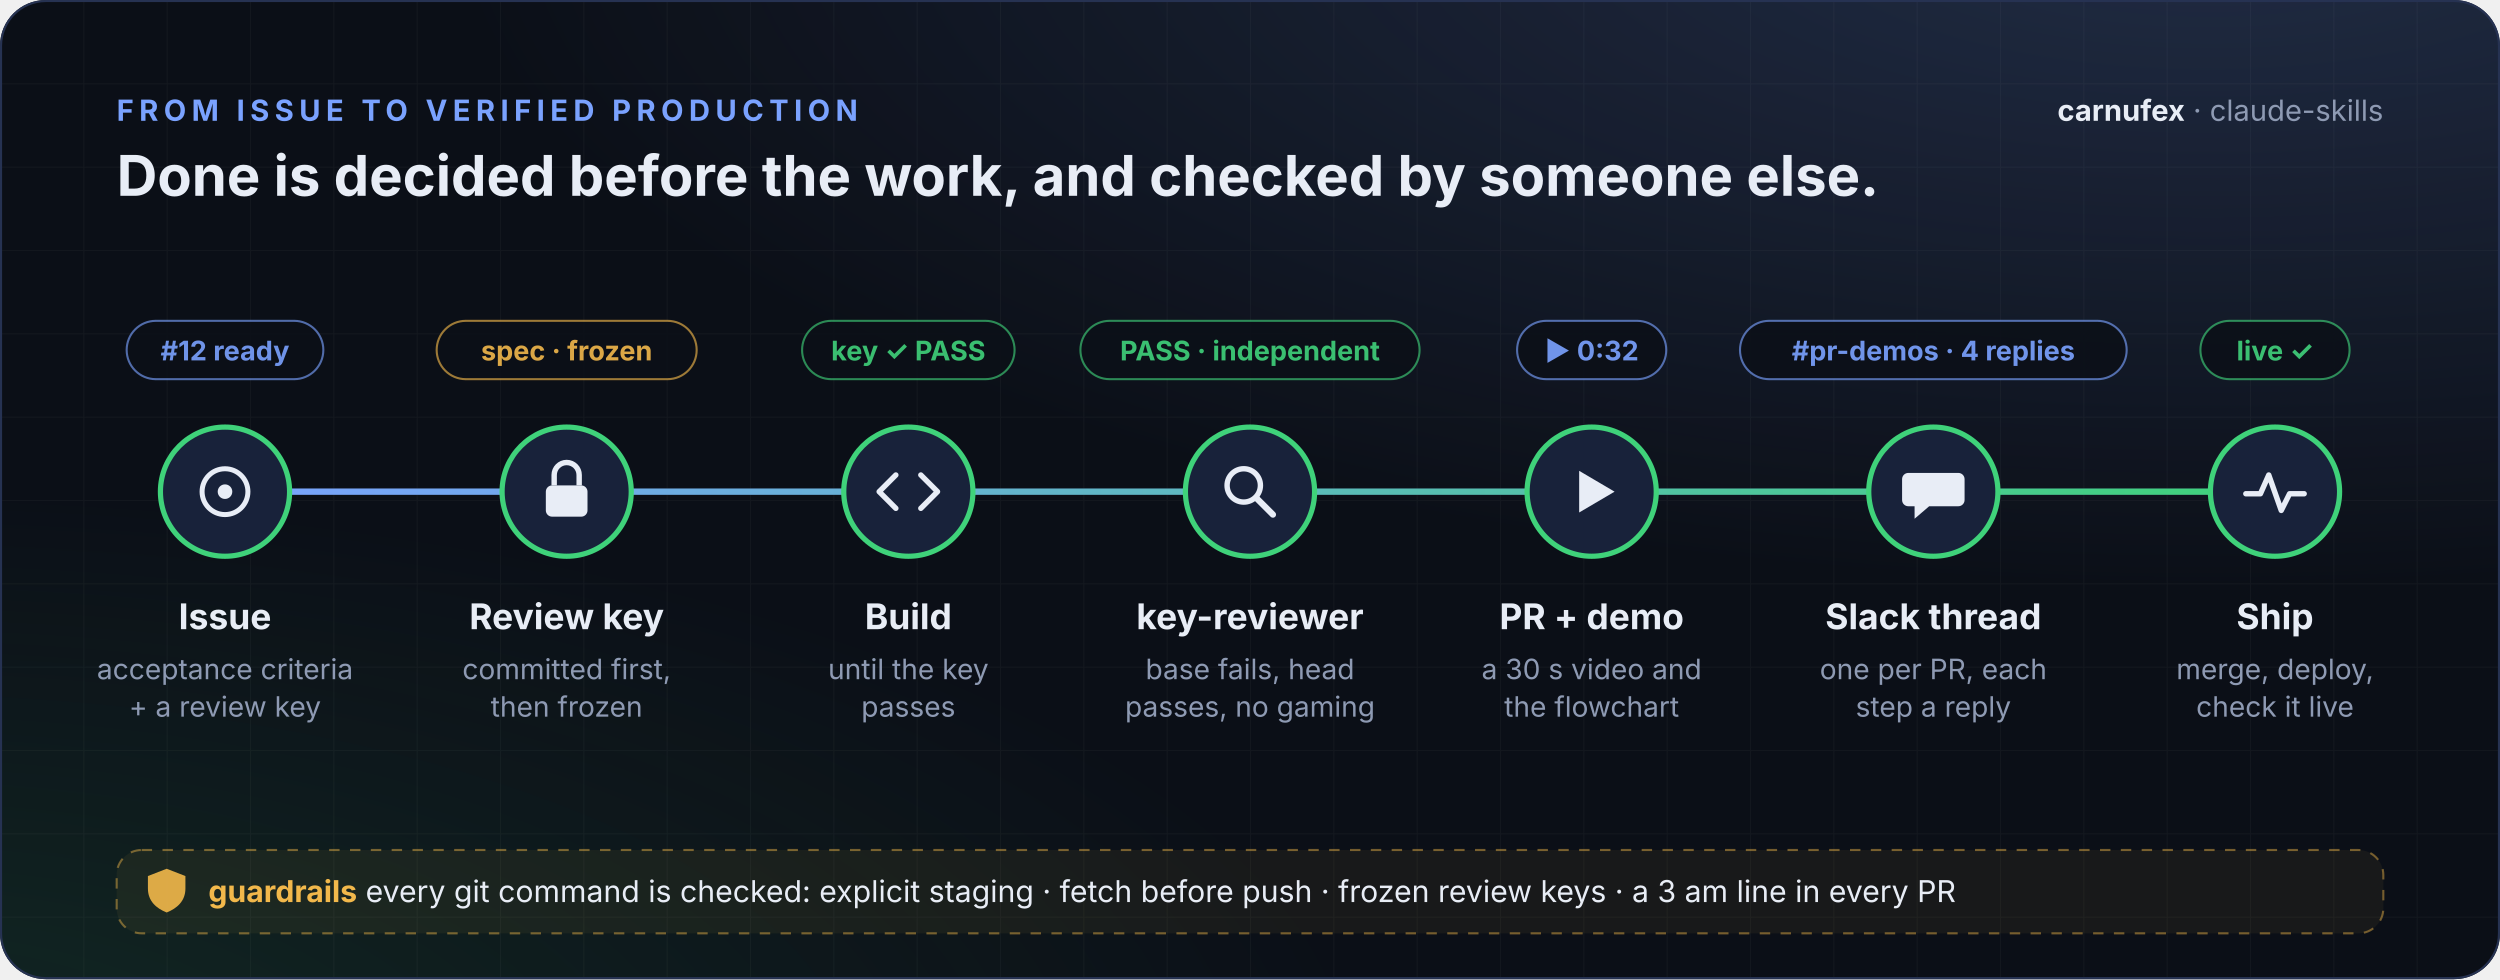
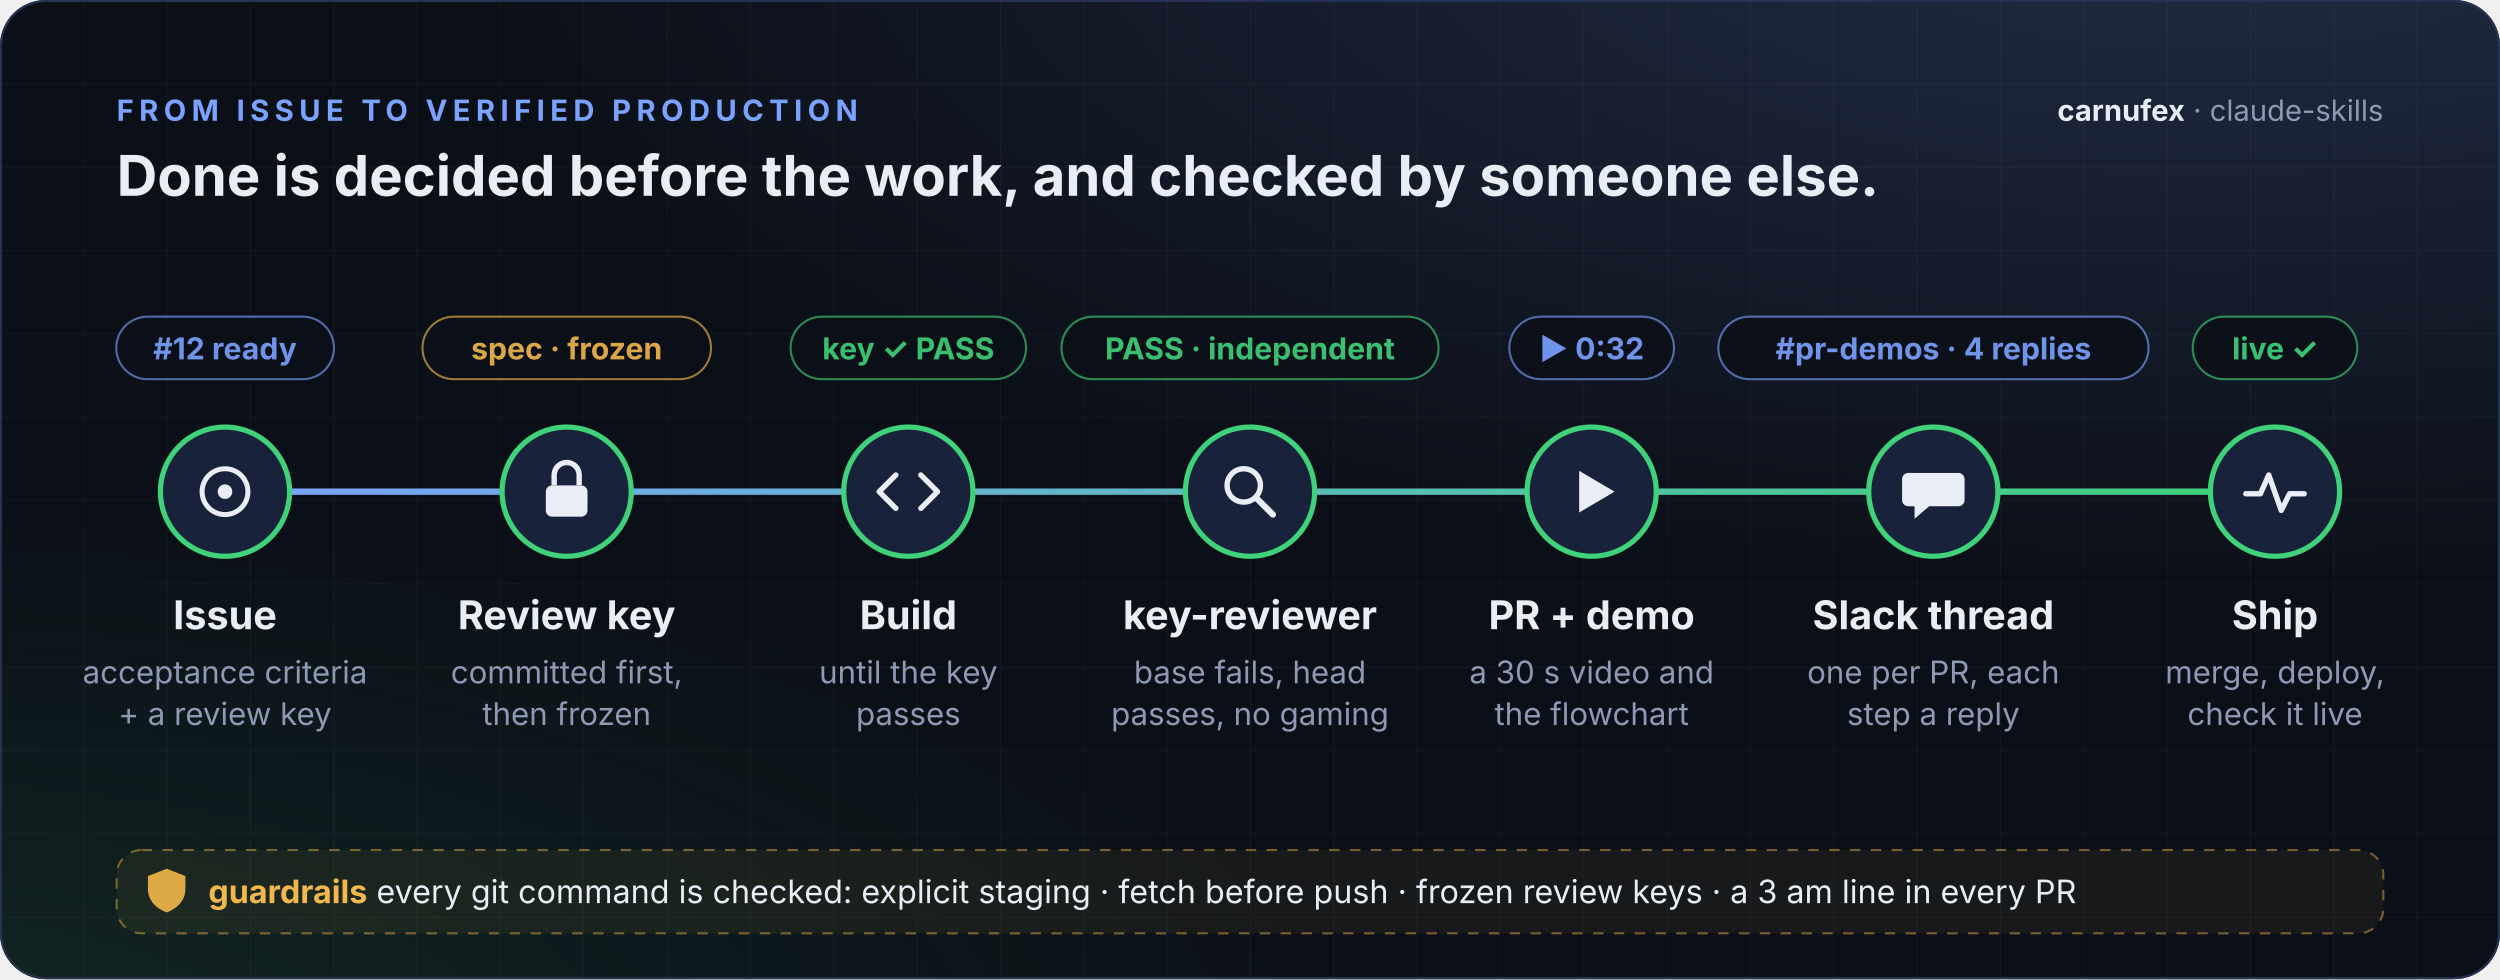
<svg xmlns="http://www.w3.org/2000/svg" viewBox="0 0 1200 470" width="1200" height="470" role="img">
  <style>

text { font-family: 'Segoe UI', Inter, -apple-system, BlinkMacSystemFont, Helvetica, Arial, sans-serif; }
.ring { fill: #18223a; stroke: #3fd27a; stroke-width: 2.5; }
.ico { fill: #e8edf6; stroke: #e8edf6; }
.halo { fill: #7aa2ff; opacity: 0; }
.chip { opacity: .9; }
.chip.fail { opacity: 0; }
.dot { opacity: 0; animation: dot 18s linear infinite; }
.progress { transform-box: fill-box; transform-origin: left center; animation: prog 18s linear infinite; }
.scan { opacity: 0; animation: scan 18s linear infinite; }
@keyframes dot {
  0.00%, 7.00% { transform: translateX(0.0px); opacity: 1; }
  14.00%, 21.00% { transform: translateX(164.0px); opacity: 1; }
  28.00%, 35.00% { transform: translateX(328.0px); opacity: 1; }
  42.00%, 49.00% { transform: translateX(492.0px); opacity: 1; }
  56.00%, 63.00% { transform: translateX(656.0px); opacity: 1; }
  70.00%, 77.00% { transform: translateX(820.0px); opacity: 1; }
  84.00%, 91.00% { transform: translateX(984.0px); opacity: 1; }
  95.00%, 100% { transform: translateX(984.0px); opacity: 0; }
}
@keyframes prog {
  0.00%, 7.00% { transform: scaleX(0); }
  14.00%, 21.00% { transform: scaleX(0.1667); }
  28.00%, 35.00% { transform: scaleX(0.3333); }
  42.00%, 49.00% { transform: scaleX(0.5); }
  56.00%, 63.00% { transform: scaleX(0.6667); }
  70.00%, 77.00% { transform: scaleX(0.8333); }
  84.00%, 91.00% { transform: scaleX(1); }
  92.00% { transform: scaleX(1); opacity: 1; }
  97.00%, 100% { transform: scaleX(1); opacity: 0; }
}
@keyframes scan {
  0.00%, 7.00% { transform: translateX(0.0px); opacity: .9; }
  14.00%, 21.00% { transform: translateX(164.0px); opacity: .9; }
  28.00%, 35.00% { transform: translateX(328.0px); opacity: .9; }
  42.00%, 49.00% { transform: translateX(492.0px); opacity: .9; }
  56.00%, 63.00% { transform: translateX(656.0px); opacity: .9; }
  70.00%, 77.00% { transform: translateX(820.0px); opacity: .9; }
  84.00%, 91.00% { transform: translateX(984.0px); opacity: .9; }
  95.00%, 100% { transform: translateX(984.0px); opacity: 0; }
}
@keyframes r0 { 0% { fill: #121a2a; stroke: #263252; } 0.00%, 7.00% { fill: #18223a; stroke: #7aa2ff; } 10.00%, 92.00% { fill: #18223a; stroke: #3fd27a; } 97.00%, 100% { fill: #121a2a; stroke: #263252; } }
@keyframes i0 { 0% { fill: #8e9ab3; stroke: #8e9ab3; } 0.00%, 92.00% { fill: #e8edf6; stroke: #e8edf6; } 97.00%, 100% { fill: #8e9ab3; stroke: #8e9ab3; } }
@keyframes h0 { 0% { opacity: 0; } 0.80%, 7.00% { opacity: .5; } 10.00%, 100% { opacity: 0; } }
.n0 .ring { animation: r0 18s linear infinite; } .n0 .ico { animation: i0 18s linear infinite; } .n0 .halo { animation: h0 18s linear infinite; }
@keyframes c00 { 0% { opacity: 0; transform: translateY(6px); } 1.20% { opacity: 1; transform: none; } 92.00% { opacity: .9; transform: none; } 97.00%, 100% { opacity: 0; transform: none; } }
.c00 { animation: c00 18s linear infinite; }
@keyframes r1 { 0%, 13.40% { fill: #121a2a; stroke: #263252; } 14.00%, 21.00% { fill: #18223a; stroke: #7aa2ff; } 24.00%, 92.00% { fill: #18223a; stroke: #3fd27a; } 97.00%, 100% { fill: #121a2a; stroke: #263252; } }
@keyframes i1 { 0%, 13.40% { fill: #8e9ab3; stroke: #8e9ab3; } 14.00%, 92.00% { fill: #e8edf6; stroke: #e8edf6; } 97.00%, 100% { fill: #8e9ab3; stroke: #8e9ab3; } }
@keyframes h1 { 0%, 13.40% { opacity: 0; } 14.80%, 21.00% { opacity: .5; } 24.00%, 100% { opacity: 0; } }
.n1 .ring { animation: r1 18s linear infinite; } .n1 .ico { animation: i1 18s linear infinite; } .n1 .halo { animation: h1 18s linear infinite; }
@keyframes c10 { 0%, 13.40% { opacity: 0; transform: translateY(6px); } 15.20% { opacity: 1; transform: none; } 92.00% { opacity: .9; transform: none; } 97.00%, 100% { opacity: 0; transform: none; } }
.c10 { animation: c10 18s linear infinite; }
@keyframes r2 { 0%, 27.40% { fill: #121a2a; stroke: #263252; } 28.00%, 35.00% { fill: #18223a; stroke: #7aa2ff; } 38.00%, 92.00% { fill: #18223a; stroke: #3fd27a; } 97.00%, 100% { fill: #121a2a; stroke: #263252; } }
@keyframes i2 { 0%, 27.40% { fill: #8e9ab3; stroke: #8e9ab3; } 28.00%, 92.00% { fill: #e8edf6; stroke: #e8edf6; } 97.00%, 100% { fill: #8e9ab3; stroke: #8e9ab3; } }
@keyframes h2 { 0%, 27.40% { opacity: 0; } 28.80%, 35.00% { opacity: .5; } 38.00%, 100% { opacity: 0; } }
.n2 .ring { animation: r2 18s linear infinite; } .n2 .ico { animation: i2 18s linear infinite; } .n2 .halo { animation: h2 18s linear infinite; }
@keyframes c20 { 0%, 27.40% { opacity: 0; } 28.50%, 31.50% { opacity: 1; } 32.10%, 100% { opacity: 0; } }
.c20 { animation: c20 18s linear infinite; }
@keyframes c21 { 0%, 31.50% { opacity: 0; transform: translateY(6px); } 32.30% { opacity: 1; transform: none; } 92.00% { opacity: .9; transform: none; } 97.00%, 100% { opacity: 0; transform: none; } }
.c21 { animation: c21 18s linear infinite; }
@keyframes r3 { 0%, 41.40% { fill: #121a2a; stroke: #263252; } 42.00%, 49.00% { fill: #18223a; stroke: #7aa2ff; } 52.00%, 92.00% { fill: #18223a; stroke: #3fd27a; } 97.00%, 100% { fill: #121a2a; stroke: #263252; } }
@keyframes i3 { 0%, 41.40% { fill: #8e9ab3; stroke: #8e9ab3; } 42.00%, 92.00% { fill: #e8edf6; stroke: #e8edf6; } 97.00%, 100% { fill: #8e9ab3; stroke: #8e9ab3; } }
@keyframes h3 { 0%, 41.40% { opacity: 0; } 42.80%, 49.00% { opacity: .5; } 52.00%, 100% { opacity: 0; } }
.n3 .ring { animation: r3 18s linear infinite; } .n3 .ico { animation: i3 18s linear infinite; } .n3 .halo { animation: h3 18s linear infinite; }
@keyframes c30 { 0%, 41.40% { opacity: 0; transform: translateY(6px); } 43.20% { opacity: 1; transform: none; } 92.00% { opacity: .9; transform: none; } 97.00%, 100% { opacity: 0; transform: none; } }
.c30 { animation: c30 18s linear infinite; }
@keyframes r4 { 0%, 55.40% { fill: #121a2a; stroke: #263252; } 56.00%, 63.00% { fill: #18223a; stroke: #7aa2ff; } 66.00%, 92.00% { fill: #18223a; stroke: #3fd27a; } 97.00%, 100% { fill: #121a2a; stroke: #263252; } }
@keyframes i4 { 0%, 55.40% { fill: #8e9ab3; stroke: #8e9ab3; } 56.00%, 92.00% { fill: #e8edf6; stroke: #e8edf6; } 97.00%, 100% { fill: #8e9ab3; stroke: #8e9ab3; } }
@keyframes h4 { 0%, 55.40% { opacity: 0; } 56.80%, 63.00% { opacity: .5; } 66.00%, 100% { opacity: 0; } }
.n4 .ring { animation: r4 18s linear infinite; } .n4 .ico { animation: i4 18s linear infinite; } .n4 .halo { animation: h4 18s linear infinite; }
@keyframes c40 { 0%, 55.40% { opacity: 0; transform: translateY(6px); } 57.20% { opacity: 1; transform: none; } 92.00% { opacity: .9; transform: none; } 97.00%, 100% { opacity: 0; transform: none; } }
.c40 { animation: c40 18s linear infinite; }
@keyframes r5 { 0%, 69.40% { fill: #121a2a; stroke: #263252; } 70.00%, 77.00% { fill: #18223a; stroke: #7aa2ff; } 80.00%, 92.00% { fill: #18223a; stroke: #3fd27a; } 97.00%, 100% { fill: #121a2a; stroke: #263252; } }
@keyframes i5 { 0%, 69.40% { fill: #8e9ab3; stroke: #8e9ab3; } 70.00%, 92.00% { fill: #e8edf6; stroke: #e8edf6; } 97.00%, 100% { fill: #8e9ab3; stroke: #8e9ab3; } }
@keyframes h5 { 0%, 69.40% { opacity: 0; } 70.80%, 77.00% { opacity: .5; } 80.00%, 100% { opacity: 0; } }
.n5 .ring { animation: r5 18s linear infinite; } .n5 .ico { animation: i5 18s linear infinite; } .n5 .halo { animation: h5 18s linear infinite; }
@keyframes c50 { 0%, 69.40% { opacity: 0; transform: translateY(6px); } 71.20% { opacity: 1; transform: none; } 92.00% { opacity: .9; transform: none; } 97.00%, 100% { opacity: 0; transform: none; } }
.c50 { animation: c50 18s linear infinite; }
@keyframes r6 { 0%, 83.40% { fill: #121a2a; stroke: #263252; } 84.00%, 91.00% { fill: #18223a; stroke: #7aa2ff; } 94.00%, 92.00% { fill: #18223a; stroke: #3fd27a; } 97.00%, 100% { fill: #121a2a; stroke: #263252; } }
@keyframes i6 { 0%, 83.40% { fill: #8e9ab3; stroke: #8e9ab3; } 84.00%, 92.00% { fill: #e8edf6; stroke: #e8edf6; } 97.00%, 100% { fill: #8e9ab3; stroke: #8e9ab3; } }
@keyframes h6 { 0%, 83.40% { opacity: 0; } 84.80%, 91.00% { opacity: .5; } 94.00%, 100% { opacity: 0; } }
.n6 .ring { animation: r6 18s linear infinite; } .n6 .ico { animation: i6 18s linear infinite; } .n6 .halo { animation: h6 18s linear infinite; }
@keyframes c60 { 0%, 83.40% { opacity: 0; transform: translateY(6px); } 85.20% { opacity: 1; transform: none; } 92.00% { opacity: .9; transform: none; } 97.00%, 100% { opacity: 0; transform: none; } }
.c60 { animation: c60 18s linear infinite; }

@media (prefers-reduced-motion: reduce) { * { animation: none !important; } }
</style>
  <defs>
    <radialGradient id="gb" cx="88%" cy="-10%" r="70%">
      <stop offset="0" stop-color="#7aa2ff" stop-opacity=".20" />
      <stop offset="1" stop-color="#7aa2ff" stop-opacity="0" />
    </radialGradient>
    <radialGradient id="gg" cx="-5%" cy="110%" r="60%">
      <stop offset="0" stop-color="#3fd27a" stop-opacity=".13" />
      <stop offset="1" stop-color="#3fd27a" stop-opacity="0" />
    </radialGradient>
    <pattern id="grid" width="40" height="40" patternUnits="userSpaceOnUse">
      <path d="M40 0H0V40" fill="none" stroke="#fff" stroke-opacity=".035" />
    </pattern>
    <linearGradient id="prog" x1="0" x2="1">
      <stop offset="0" stop-color="#7aa2ff" />
      <stop offset="1" stop-color="#3fd27a" />
    </linearGradient>
    <filter id="glow" x="-100%" y="-100%" width="300%" height="300%">
      <feGaussianBlur stdDeviation="6" />
    </filter>
  </defs>
  <rect width="1200" height="470" rx="22" fill="#0b0f17" />
  <rect width="1200" height="470" rx="22" fill="url(#grid)" />
  <rect width="1200" height="470" rx="22" fill="url(#gb)" />
  <rect width="1200" height="470" rx="22" fill="url(#gg)" />
  <rect x=".5" y=".5" width="1199" height="469" rx="21.5" fill="none" stroke="#263252" />
  <text x="56" y="58" font-size="14" font-weight="700" letter-spacing="2.6" fill="#7aa2ff">FROM ISSUE TO VERIFIED PRODUCTION</text>
  <text x="56" y="94" font-size="27" font-weight="700" fill="#e8edf6">Done is decided before the work, and checked by someone else.</text>
  <text x="1144" y="58" font-size="14" text-anchor="end" fill="#8e9ab3">
    <tspan font-weight="700" fill="#e8edf6">carnufex</tspan> · claude-skills</text>
  <rect x="108" y="234.5" width="984" height="3" rx="1.5" fill="#263252" />
  <rect class="progress" x="108" y="234.5" width="984" height="3" rx="1.5" fill="url(#prog)" />
  <g class="dot">
    <circle cx="108" cy="236" r="14" fill="#7aa2ff" opacity=".45" filter="url(#glow)" />
    <circle cx="108" cy="236" r="6" fill="#fff" />
  </g>
  <g class="n0" transform="translate(108.0 236)">
    <circle class="halo" r="40" filter="url(#glow)" />
    <circle class="ring" r="31" />
    <g class="ico">
      <circle r="11" fill="none" stroke-width="2.4" />
      <circle r="3.5" stroke="none" />
    </g>
  </g>
-   <text x="108.0" y="302" font-size="17" font-weight="700" text-anchor="middle" fill="#e8edf6">Issue</text>
-   <text x="108.0" y="326" font-size="13.5" text-anchor="middle" fill="#8e9ab3">acceptance criteria</text>
-   <text x="108.0" y="344" font-size="13.5" text-anchor="middle" fill="#8e9ab3">+ a review key</text>
+   <text x="108.0" y="302" font-size="19" font-weight="700" text-anchor="middle" fill="#e8edf6">Issue</text>
+   <text x="108.0" y="328" font-size="15" text-anchor="middle" fill="#8e9ab3">acceptance criteria</text>
+   <text x="108.0" y="348" font-size="15" text-anchor="middle" fill="#8e9ab3">+ a review key</text>
  <g class="chip  c00">
-     <rect x="60.8" y="154" width="94.4" height="28" rx="14" fill="#0b0f17" stroke="#7aa2ff" stroke-opacity=".7" />
-     <text x="108.0" y="173" font-size="13" font-weight="700" text-anchor="middle" fill="#7aa2ff" font-family="ui-monospace, SFMono-Regular, 'Cascadia Mono', Consolas, Menlo, monospace">#12 ready</text>
+     <rect x="55.8" y="152" width="104.5" height="30" rx="15" fill="#0b0f17" stroke="#7aa2ff" stroke-opacity=".7" />
+     <text x="108.0" y="172.5" font-size="14.5" font-weight="700" text-anchor="middle" fill="#7aa2ff" font-family="ui-monospace, SFMono-Regular, 'Cascadia Mono', Consolas, Menlo, monospace">#12 ready</text>
  </g>
  <g class="n1" transform="translate(272.0 236)">
    <circle class="halo" r="40" filter="url(#glow)" />
    <circle class="ring" r="31" />
    <g class="ico">
      <rect x="-10" y="-3" width="20" height="15" rx="3" stroke="none" />
      <path d="M-6 -3v-5a6 6 0 0 1 12 0v5" fill="none" stroke-width="2.6" />
    </g>
  </g>
-   <text x="272.0" y="302" font-size="17" font-weight="700" text-anchor="middle" fill="#e8edf6">Review key</text>
-   <text x="272.0" y="326" font-size="13.5" text-anchor="middle" fill="#8e9ab3">committed first,</text>
-   <text x="272.0" y="344" font-size="13.5" text-anchor="middle" fill="#8e9ab3">then frozen</text>
+   <text x="272.0" y="302" font-size="19" font-weight="700" text-anchor="middle" fill="#e8edf6">Review key</text>
+   <text x="272.0" y="328" font-size="15" text-anchor="middle" fill="#8e9ab3">committed first,</text>
+   <text x="272.0" y="348" font-size="15" text-anchor="middle" fill="#8e9ab3">then frozen</text>
  <g class="chip  c10">
-     <rect x="209.6" y="154" width="124.8" height="28" rx="14" fill="#0b0f17" stroke="#f2b84b" stroke-opacity=".7" />
-     <text x="272.0" y="173" font-size="13" font-weight="700" text-anchor="middle" fill="#f2b84b" font-family="ui-monospace, SFMono-Regular, 'Cascadia Mono', Consolas, Menlo, monospace">spec · frozen</text>
+     <rect x="202.8" y="152" width="138.5" height="30" rx="15" fill="#0b0f17" stroke="#f2b84b" stroke-opacity=".7" />
+     <text x="272.0" y="172.5" font-size="14.5" font-weight="700" text-anchor="middle" fill="#f2b84b" font-family="ui-monospace, SFMono-Regular, 'Cascadia Mono', Consolas, Menlo, monospace">spec · frozen</text>
  </g>
  <g class="n2" transform="translate(436.0 236)">
    <circle class="halo" r="40" filter="url(#glow)" />
    <circle class="ring" r="31" />
    <g class="ico">
      <path d="M-6 -8l-8 8 8 8M6 -8l8 8-8 8" fill="none" stroke-width="2.6" stroke-linecap="round" stroke-linejoin="round" />
    </g>
  </g>
-   <text x="436.0" y="302" font-size="17" font-weight="700" text-anchor="middle" fill="#e8edf6">Build</text>
-   <text x="436.0" y="326" font-size="13.5" text-anchor="middle" fill="#8e9ab3">until the key</text>
-   <text x="436.0" y="344" font-size="13.5" text-anchor="middle" fill="#8e9ab3">passes</text>
+   <text x="436.0" y="302" font-size="19" font-weight="700" text-anchor="middle" fill="#e8edf6">Build</text>
+   <text x="436.0" y="328" font-size="15" text-anchor="middle" fill="#8e9ab3">until the key</text>
+   <text x="436.0" y="348" font-size="15" text-anchor="middle" fill="#8e9ab3">passes</text>
  <g class="chip fail c20">
-     <rect x="385.0" y="154" width="102.0" height="28" rx="14" fill="#0b0f17" stroke="#ff6b6b" stroke-opacity=".7" />
-     <text x="436.0" y="173" font-size="13" font-weight="700" text-anchor="middle" fill="#ff6b6b" font-family="ui-monospace, SFMono-Regular, 'Cascadia Mono', Consolas, Menlo, monospace">key ✗ FAIL</text>
+     <rect x="379.5" y="152" width="113.0" height="30" rx="15" fill="#0b0f17" stroke="#ff6b6b" stroke-opacity=".7" />
+     <text x="436.0" y="172.5" font-size="14.5" font-weight="700" text-anchor="middle" fill="#ff6b6b" font-family="ui-monospace, SFMono-Regular, 'Cascadia Mono', Consolas, Menlo, monospace">key ✗ FAIL</text>
  </g>
  <g class="chip pass c21">
-     <rect x="385.0" y="154" width="102.0" height="28" rx="14" fill="#0b0f17" stroke="#3fd27a" stroke-opacity=".7" />
-     <text x="436.0" y="173" font-size="13" font-weight="700" text-anchor="middle" fill="#3fd27a" font-family="ui-monospace, SFMono-Regular, 'Cascadia Mono', Consolas, Menlo, monospace">key ✓ PASS</text>
+     <rect x="379.5" y="152" width="113.0" height="30" rx="15" fill="#0b0f17" stroke="#3fd27a" stroke-opacity=".7" />
+     <text x="436.0" y="172.5" font-size="14.5" font-weight="700" text-anchor="middle" fill="#3fd27a" font-family="ui-monospace, SFMono-Regular, 'Cascadia Mono', Consolas, Menlo, monospace">key ✓ PASS</text>
  </g>
  <g class="n3" transform="translate(600.0 236)">
    <circle class="halo" r="40" filter="url(#glow)" />
    <circle class="ring" r="31" />
    <g class="ico">
      <circle cx="-3" cy="-3" r="8" fill="none" stroke-width="2.6" />
      <path d="M3 3l8 8" stroke-width="3" stroke-linecap="round" />
    </g>
  </g>
-   <text x="600.0" y="302" font-size="17" font-weight="700" text-anchor="middle" fill="#e8edf6">key-reviewer</text>
-   <text x="600.0" y="326" font-size="13.5" text-anchor="middle" fill="#8e9ab3">base fails, head</text>
-   <text x="600.0" y="344" font-size="13.5" text-anchor="middle" fill="#8e9ab3">passes, no gaming</text>
+   <text x="600.0" y="302" font-size="19" font-weight="700" text-anchor="middle" fill="#e8edf6">key-reviewer</text>
+   <text x="600.0" y="328" font-size="15" text-anchor="middle" fill="#8e9ab3">base fails, head</text>
+   <text x="600.0" y="348" font-size="15" text-anchor="middle" fill="#8e9ab3">passes, no gaming</text>
  <g class="chip  c30">
-     <rect x="518.6" y="154" width="162.8" height="28" rx="14" fill="#0b0f17" stroke="#3fd27a" stroke-opacity=".7" />
-     <text x="600.0" y="173" font-size="13" font-weight="700" text-anchor="middle" fill="#3fd27a" font-family="ui-monospace, SFMono-Regular, 'Cascadia Mono', Consolas, Menlo, monospace">PASS · independent</text>
+     <rect x="509.5" y="152" width="181.0" height="30" rx="15" fill="#0b0f17" stroke="#3fd27a" stroke-opacity=".7" />
+     <text x="600.0" y="172.5" font-size="14.5" font-weight="700" text-anchor="middle" fill="#3fd27a" font-family="ui-monospace, SFMono-Regular, 'Cascadia Mono', Consolas, Menlo, monospace">PASS · independent</text>
  </g>
  <g class="n4" transform="translate(764.0 236)">
    <circle class="halo" r="40" filter="url(#glow)" />
    <circle class="ring" r="31" />
    <g class="ico">
      <path d="M-6 -10L11 0-6 10z" stroke="none" />
    </g>
  </g>
-   <text x="764.0" y="302" font-size="17" font-weight="700" text-anchor="middle" fill="#e8edf6">PR + demo</text>
-   <text x="764.0" y="326" font-size="13.5" text-anchor="middle" fill="#8e9ab3">a 30 s video and</text>
-   <text x="764.0" y="344" font-size="13.5" text-anchor="middle" fill="#8e9ab3">the flowchart</text>
+   <text x="764.0" y="302" font-size="19" font-weight="700" text-anchor="middle" fill="#e8edf6">PR + demo</text>
+   <text x="764.0" y="328" font-size="15" text-anchor="middle" fill="#8e9ab3">a 30 s video and</text>
+   <text x="764.0" y="348" font-size="15" text-anchor="middle" fill="#8e9ab3">the flowchart</text>
  <g class="chip  c40">
-     <rect x="728.2" y="154" width="71.6" height="28" rx="14" fill="#0b0f17" stroke="#7aa2ff" stroke-opacity=".7" />
-     <text x="764.0" y="173" font-size="13" font-weight="700" text-anchor="middle" fill="#7aa2ff" font-family="ui-monospace, SFMono-Regular, 'Cascadia Mono', Consolas, Menlo, monospace">▶ 0:32</text>
+     <rect x="724.5" y="152" width="79.0" height="30" rx="15" fill="#0b0f17" stroke="#7aa2ff" stroke-opacity=".7" />
+     <text x="764.0" y="172.5" font-size="14.5" font-weight="700" text-anchor="middle" fill="#7aa2ff" font-family="ui-monospace, SFMono-Regular, 'Cascadia Mono', Consolas, Menlo, monospace">▶ 0:32</text>
  </g>
  <g class="n5" transform="translate(928.0 236)">
    <circle class="halo" r="40" filter="url(#glow)" />
    <circle class="ring" r="31" />
    <g class="ico">
      <path d="M-12 -9h24a3 3 0 0 1 3 3v10a3 3 0 0 1-3 3H-2l-7 6v-6h-3a3 3 0 0 1-3-3V-6a3 3 0 0 1 3-3z" stroke="none" />
    </g>
  </g>
-   <text x="928.0" y="302" font-size="17" font-weight="700" text-anchor="middle" fill="#e8edf6">Slack thread</text>
-   <text x="928.0" y="326" font-size="13.5" text-anchor="middle" fill="#8e9ab3">one per PR, each</text>
-   <text x="928.0" y="344" font-size="13.5" text-anchor="middle" fill="#8e9ab3">step a reply</text>
+   <text x="928.0" y="302" font-size="19" font-weight="700" text-anchor="middle" fill="#e8edf6">Slack thread</text>
+   <text x="928.0" y="328" font-size="15" text-anchor="middle" fill="#8e9ab3">one per PR, each</text>
+   <text x="928.0" y="348" font-size="15" text-anchor="middle" fill="#8e9ab3">step a reply</text>
  <g class="chip  c50">
-     <rect x="835.2" y="154" width="185.6" height="28" rx="14" fill="#0b0f17" stroke="#7aa2ff" stroke-opacity=".7" />
-     <text x="928.0" y="173" font-size="13" font-weight="700" text-anchor="middle" fill="#7aa2ff" font-family="ui-monospace, SFMono-Regular, 'Cascadia Mono', Consolas, Menlo, monospace">#pr-demos · 4 replies</text>
+     <rect x="824.8" y="152" width="206.5" height="30" rx="15" fill="#0b0f17" stroke="#7aa2ff" stroke-opacity=".7" />
+     <text x="928.0" y="172.5" font-size="14.5" font-weight="700" text-anchor="middle" fill="#7aa2ff" font-family="ui-monospace, SFMono-Regular, 'Cascadia Mono', Consolas, Menlo, monospace">#pr-demos · 4 replies</text>
  </g>
  <g class="n6" transform="translate(1092.0 236)">
    <circle class="halo" r="40" filter="url(#glow)" />
    <circle class="ring" r="31" />
    <g class="ico">
      <path d="M-14 1h7l4-9 6 17 4-8h7" fill="none" stroke-width="2.6" stroke-linecap="round" stroke-linejoin="round" />
    </g>
  </g>
-   <text x="1092.0" y="302" font-size="17" font-weight="700" text-anchor="middle" fill="#e8edf6">Ship</text>
-   <text x="1092.0" y="326" font-size="13.5" text-anchor="middle" fill="#8e9ab3">merge, deploy,</text>
-   <text x="1092.0" y="344" font-size="13.5" text-anchor="middle" fill="#8e9ab3">check it live</text>
+   <text x="1092.0" y="302" font-size="19" font-weight="700" text-anchor="middle" fill="#e8edf6">Ship</text>
+   <text x="1092.0" y="328" font-size="15" text-anchor="middle" fill="#8e9ab3">merge, deploy,</text>
+   <text x="1092.0" y="348" font-size="15" text-anchor="middle" fill="#8e9ab3">check it live</text>
  <g class="chip  c60">
-     <rect x="1056.2" y="154" width="71.6" height="28" rx="14" fill="#0b0f17" stroke="#3fd27a" stroke-opacity=".7" />
-     <text x="1092.0" y="173" font-size="13" font-weight="700" text-anchor="middle" fill="#3fd27a" font-family="ui-monospace, SFMono-Regular, 'Cascadia Mono', Consolas, Menlo, monospace">live ✓</text>
+     <rect x="1052.5" y="152" width="79.0" height="30" rx="15" fill="#0b0f17" stroke="#3fd27a" stroke-opacity=".7" />
+     <text x="1092.0" y="172.5" font-size="14.5" font-weight="700" text-anchor="middle" fill="#3fd27a" font-family="ui-monospace, SFMono-Regular, 'Cascadia Mono', Consolas, Menlo, monospace">live ✓</text>
  </g>
  <rect x="56" y="408" width="1088" height="40" rx="12" fill="#f2b84b" fill-opacity=".06" stroke="#f2b84b" stroke-opacity=".45" stroke-dasharray="5 5" />
  <g class="scan">
    <rect x="58" y="409" width="100" height="38" rx="10" fill="#f2b84b" fill-opacity=".14" />
  </g>
  <path transform="translate(80 428)" d="M0 -11l9 3.5v6c0 6-4 9.5-9 11.5-5-2-9-5.5-9-11.5v-6z" fill="#f2b84b" fill-opacity=".9" />
-   <text x="100" y="433" font-size="14.5" fill="#e8edf6">
+   <text x="100" y="433.5" font-size="15.5" fill="#e8edf6">
    <tspan font-weight="700" fill="#f2b84b">guardrails</tspan>  every git command is checked: explicit staging · fetch before push · frozen review keys · a 3 am line in every PR</text>
</svg>
